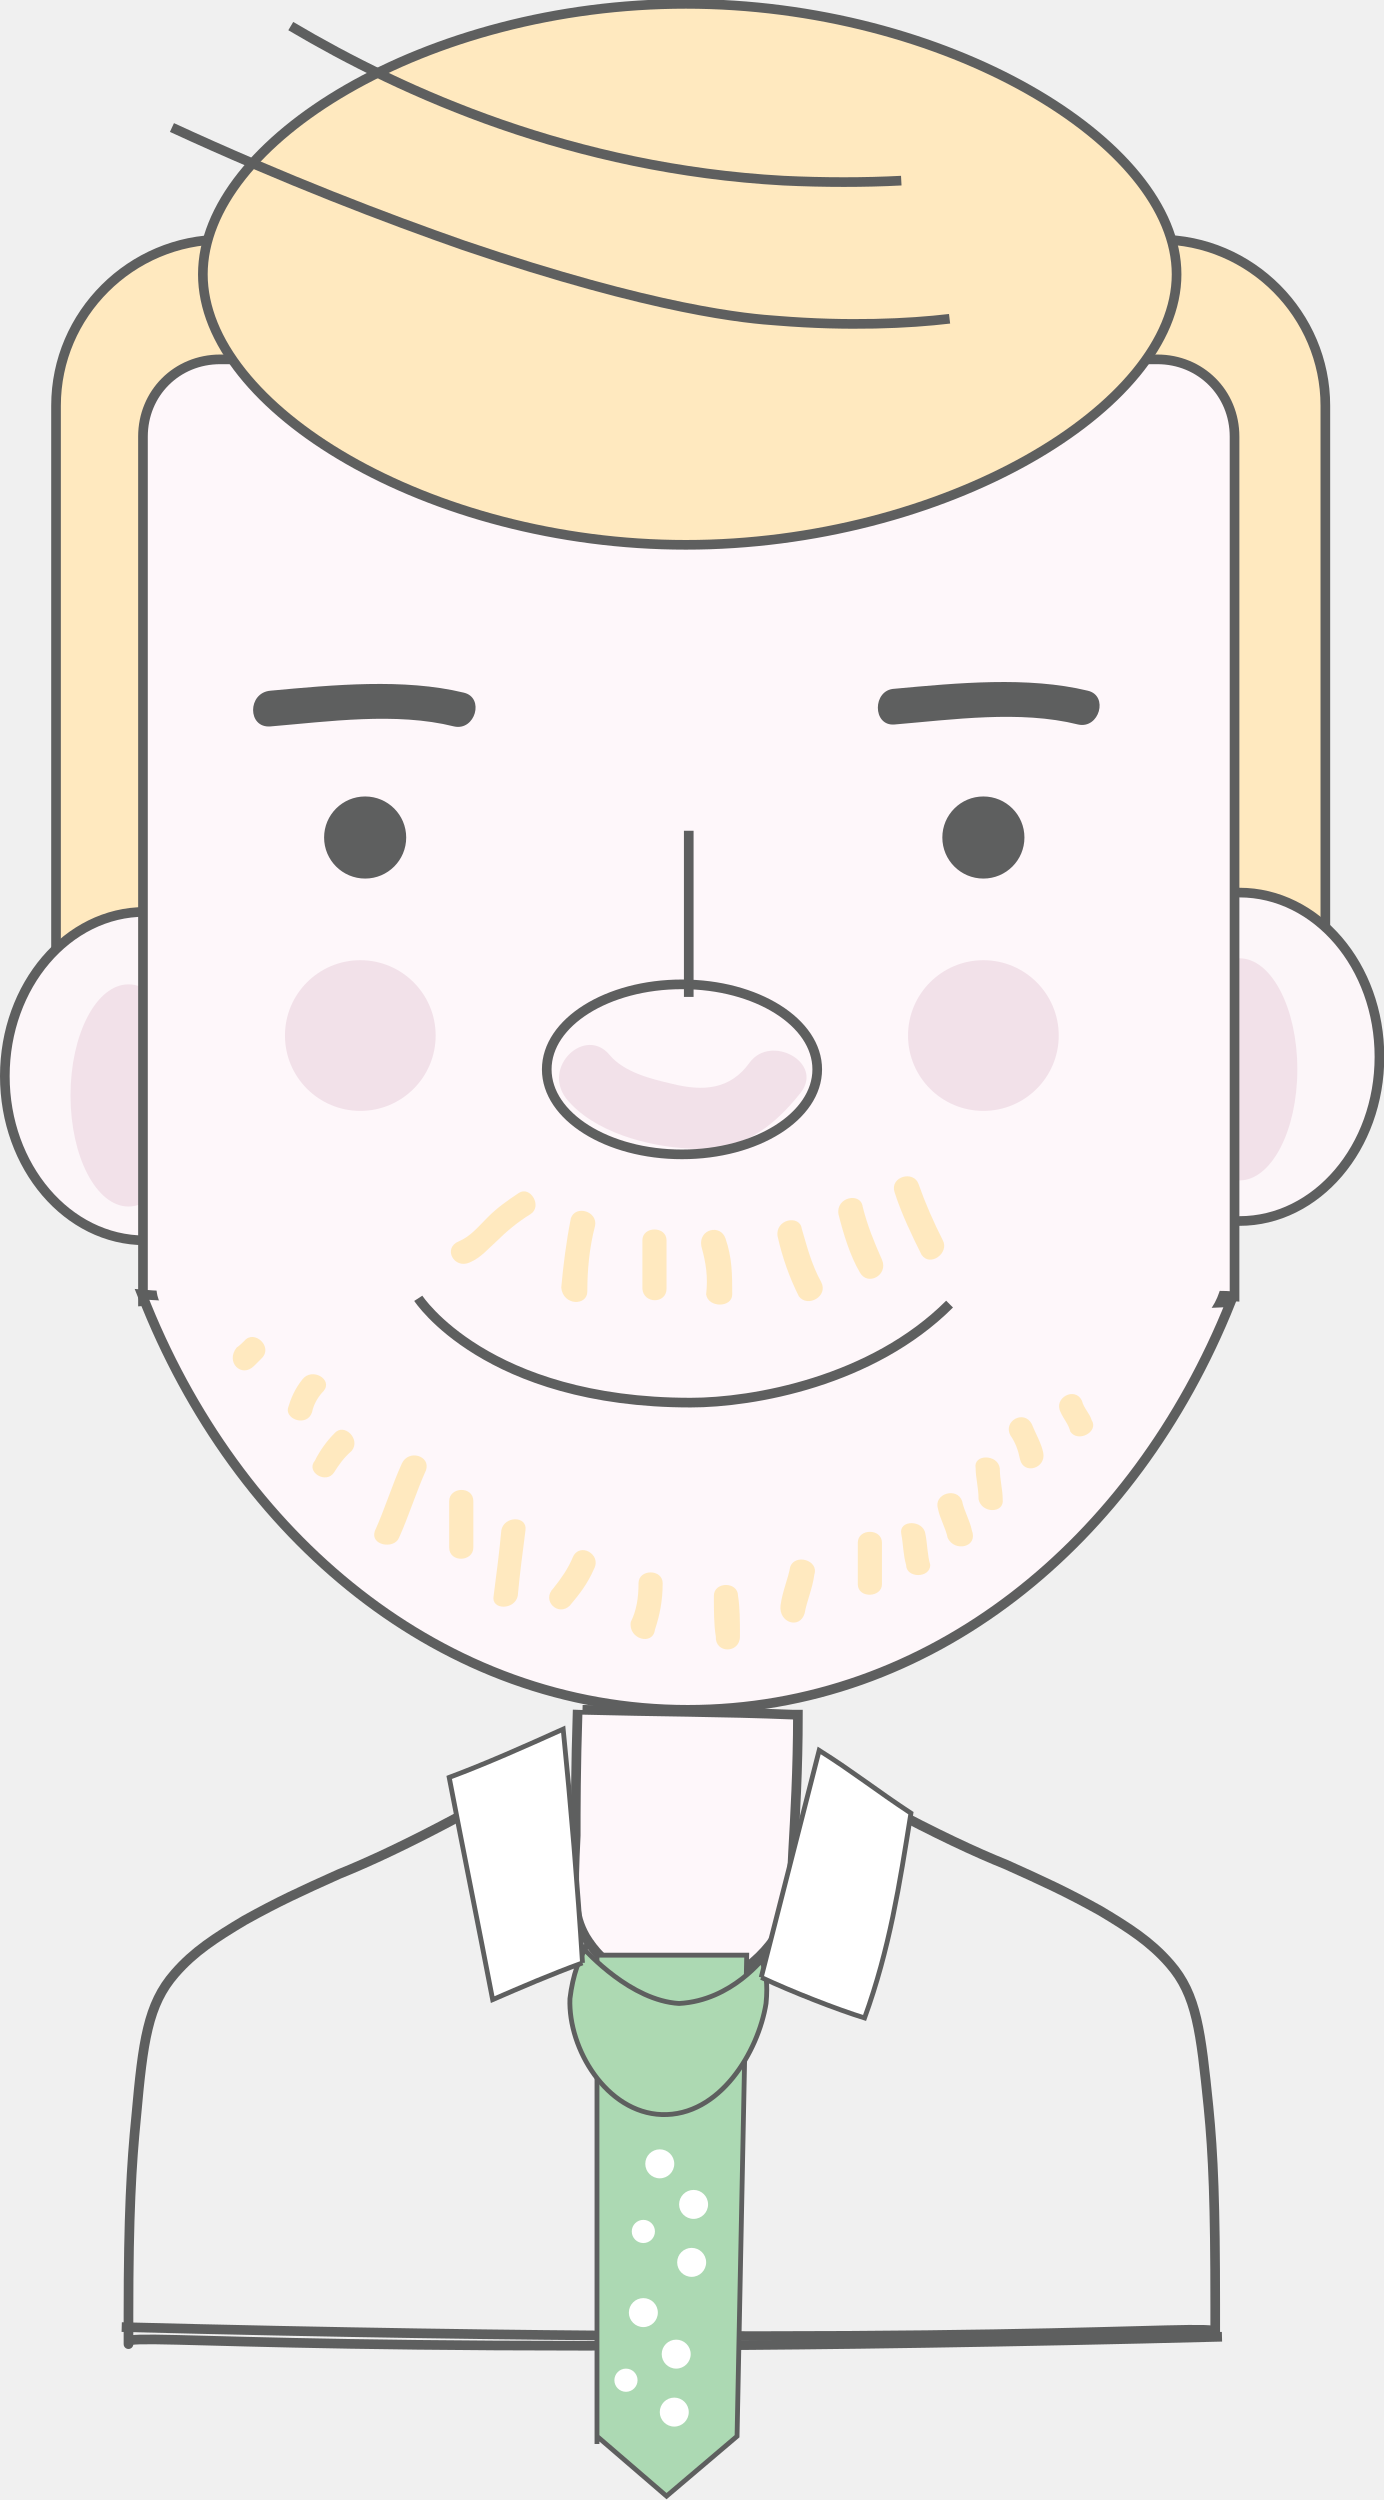
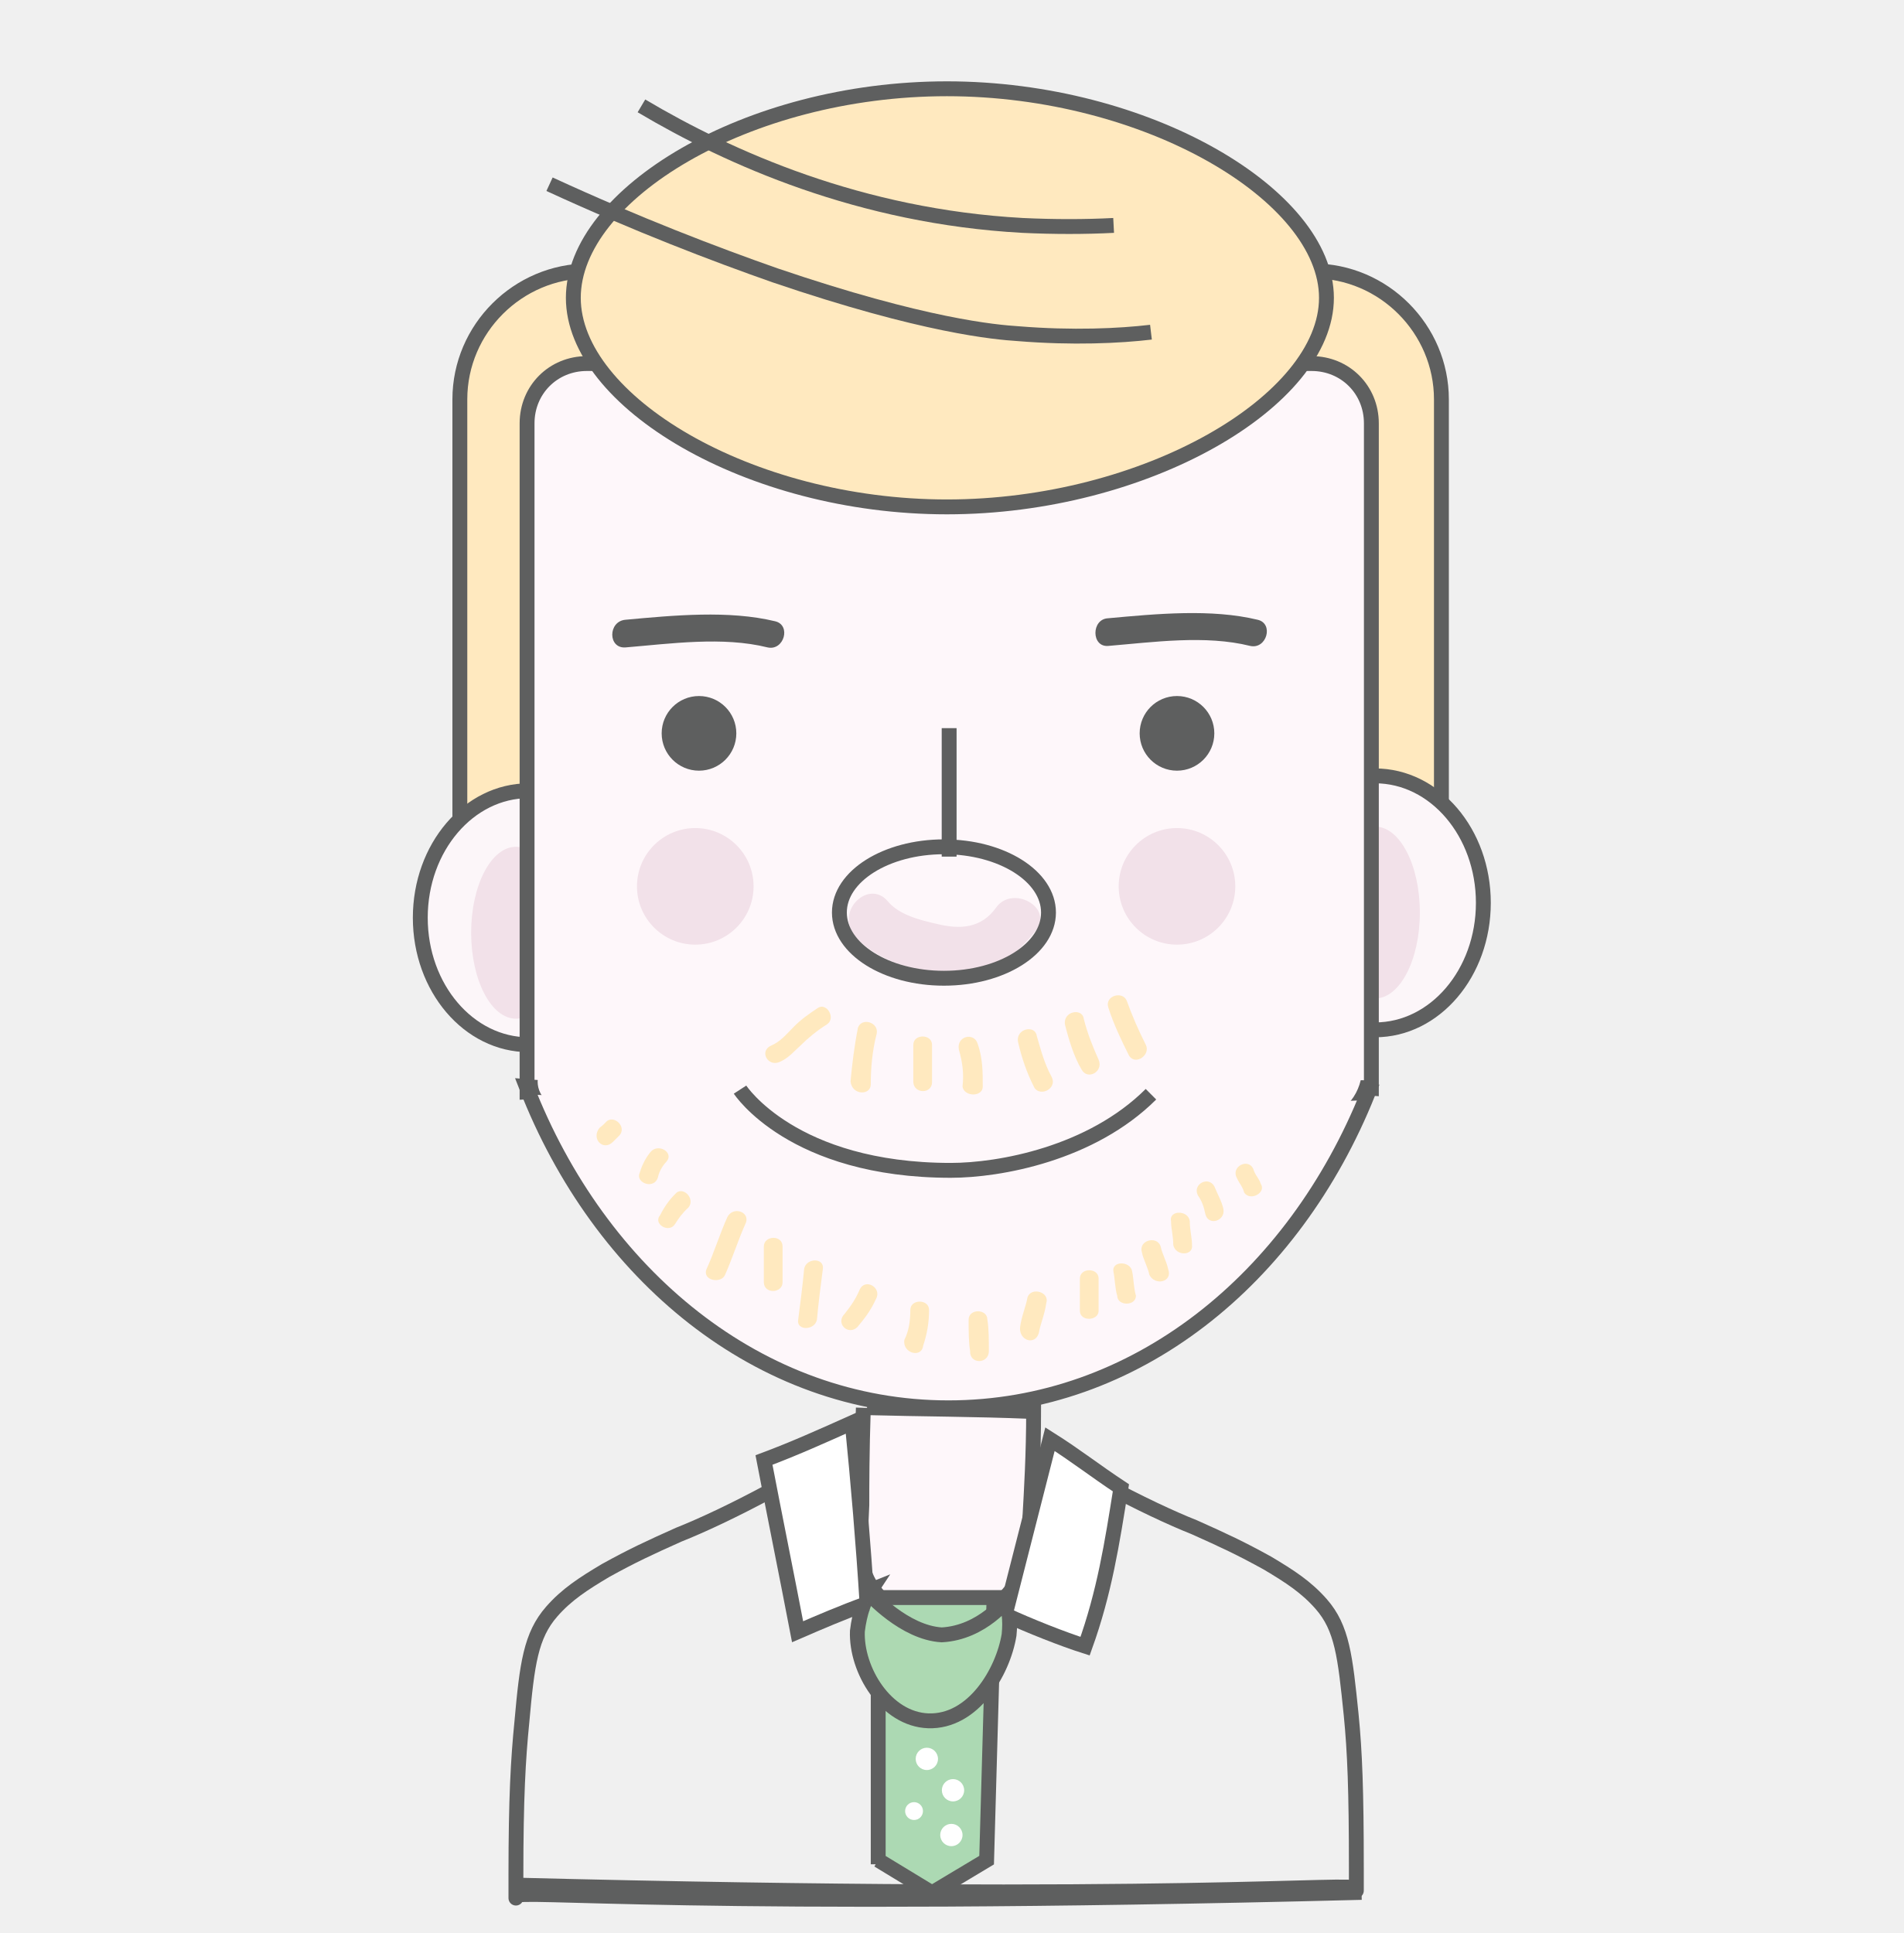
- <svg xmlns="http://www.w3.org/2000/svg" version="1.1" id="Layer_1" x="0px" y="0px" viewBox="568.2 520.8 143.2 258.8" enable-background="new 568.2 520.8 143.2 258.8" xml:space="preserve">
+ <svg xmlns="http://www.w3.org/2000/svg" version="1.1" id="Layer_1" x="0px" y="0px" viewBox="0 0 1280 1300" enable-background="new 0 0 1280 1300" xml:space="preserve">
  <g>
    <g>
      <g>
-         <path fill="#FEF7FA" stroke="#5E5F5F" stroke-miterlimit="10" d="M628,697.8c-0.2,6-0.2,10.5-0.2,13c-0.3,6.2-0.3,8.2,1,10.5     c1.8,3,5,5,8.8,5.5c5.5,0.5,9.8-3.2,11.5-6.5c0.7-1.5,1-3,1.2-7.8c0.2-3.5,0.5-8.5,0.5-14.2h-0.5c-7.2-0.3-14.5-0.3-21.8-0.5" />
+         <path fill="#FEF7FA" stroke="#5E5F5F" stroke-width="10" stroke-miterlimit="10" d="M580.5,946.8c-1,30.1-1,52.7-1,65.3     c-1.5,31.1-1.5,41.2,5,52.7c9,15.1,25.1,25.1,44.2,27.6c27.6,2.5,49.2-16.1,57.8-32.7c3.5-7.5,5-15.1,6-39.2     c1-17.6,2.5-42.7,2.5-71.3h-2.5c-36.2-1.5-72.8-1.5-109.5-2.5" />
        <g>
-           <path fill="#FFE9BF" stroke="#5E5F5F" stroke-miterlimit="10" d="M688.2,636.8h-97c-9.5,0-17.2-7.8-17.2-17.2v-56.8      c0-9.5,7.8-17.2,17.2-17.2h97c9.5,0,17.2,7.8,17.2,17.2v56.8C705.5,629,697.8,636.8,688.2,636.8z" />
-           <ellipse fill="#FCF6F9" stroke="#5E5F5F" stroke-miterlimit="10" cx="583.2" cy="632.2" rx="14.5" ry="17" />
-           <ellipse fill="#FCF6F9" stroke="#5E5F5F" stroke-miterlimit="10" cx="696.5" cy="630.2" rx="14.5" ry="17" />
-           <ellipse fill="#F2E1E9" cx="696.5" cy="631.5" rx="6" ry="11.5" />
-           <ellipse fill="#F2E1E9" cx="581.5" cy="634.2" rx="6" ry="11.5" />
+           <path fill="#FFE9BF" stroke="#5E5F5F" stroke-width="10" stroke-miterlimit="10" d="M882.9,640.4H395.6      c-47.7,0-86.4-39.2-86.4-86.4V268.6c0-47.7,39.2-86.4,86.4-86.4h487.2c47.7,0,86.4,39.2,86.4,86.4V554      C969.8,601.2,931.1,640.4,882.9,640.4z" />
+           <ellipse fill="#FCF6F9" stroke="#5E5F5F" stroke-width="10" stroke-miterlimit="10" cx="355.4" cy="617.2" rx="72.8" ry="85.4" />
+           <ellipse fill="#FCF6F9" stroke="#5E5F5F" stroke-width="10" stroke-miterlimit="10" cx="924.6" cy="607.2" rx="72.8" ry="85.4" />
+           <ellipse fill="#F2E1E9" cx="924.6" cy="613.7" rx="30.1" ry="57.8" />
+           <ellipse fill="#F2E1E9" cx="346.9" cy="627.3" rx="30.1" ry="57.8" />
          <g>
-             <path fill="#FEF7FA" stroke="#5E5F5F" stroke-miterlimit="10" d="M615.8,654.8c15.8-0.2,31.5,0.2,47.2,0.7       c8.8-0.5,17.5-0.5,26.2,0.3c2-0.8,4.5-1,6.8-0.8v-89c0-4.5-3.5-8-8-8h-97c-4.5,0-8,3.5-8,8v89.5       C594.2,654.8,605.2,655,615.8,654.8z" />
-             <path fill="#FEF7FA" stroke="#5E5F5F" stroke-miterlimit="10" d="M638.5,655.5c-12.8-0.5-26-1.5-38.8-1.2       c-5.5,0.3-11.2,1-16.8,0.5c9.8,25.2,31.2,43,56.5,43c25,0,46.2-17.2,56.2-42.2C676.8,656.5,657.5,656.2,638.5,655.5z" />
+             <path fill="#FEF7FA" stroke="#5E5F5F" stroke-width="10" stroke-miterlimit="10" d="M519.2,730.8c79.4-1,158.2,1,237.1,3.5       c44.2-2.5,87.9-2.5,131.6,1.5c10-4,22.6-5,34.2-4V284.7c0-22.6-17.6-40.2-40.2-40.2H394.6c-22.6,0-40.2,17.6-40.2,40.2v449.6       C410.7,730.8,465.9,731.8,519.2,730.8z" />
+             <path fill="#FEF7FA" stroke="#5E5F5F" stroke-width="10" stroke-miterlimit="10" d="M633.2,734.3c-64.3-2.5-130.6-7.5-194.9-6       c-27.6,1.5-56.3,5-84.4,2.5c49.2,126.6,156.7,216,283.8,216c125.6,0,232.1-86.4,282.3-212C825.6,739.3,728.7,737.8,633.2,734.3       z" />
          </g>
-           <path fill="#FFE9BF" stroke="#5E5F5F" stroke-miterlimit="10" d="M690,549.2c0,13.8-24.2,28-50.8,28s-50-14.2-50-28      s23.2-28,50-28S690,535.5,690,549.2z" />
+           <path fill="#FFE9BF" stroke="#5E5F5F" stroke-width="10" stroke-miterlimit="10" d="M891.9,200.3      c0,69.3-121.6,140.6-255.2,140.6s-251.2-71.3-251.2-140.6S502.1,59.7,636.7,59.7S891.9,131.5,891.9,200.3z" />
          <g>
            <g>
-               <path fill="#FEF7FA" d="M609.2,647c-2,2-14.2,0-17.2,0c-8,0-8,12.2,0,12.5c32,0.7,65,3,96.8-0.5c8-0.7,8-13.2,0-12.5        c-31.8,3.5-64.8,1-96.8,0.5c0,4.2,0,8.2,0,12.5c10.8,0,17.5,4.2,26-3.8C624,650.2,615.2,641.5,609.2,647L609.2,647z" />
+               <path fill="#FEF7FA" d="M486,691.6c-10,10-71.3,0-86.4,0c-40.2,0-40.2,61.3,0,62.8c160.7,3.5,326.5,15.1,486.2-2.5        c40.2-3.5,40.2-66.3,0-62.8c-159.7,17.6-325.5,5-486.2,2.5c0,21.1,0,41.2,0,62.8c54.3,0,87.9,21.1,130.6-19.1        C560.4,707.7,516.2,664,486,691.6L486,691.6z" />
            </g>
          </g>
          <g>
            <g>
-               <path fill="#FEF7FA" d="M591.5,652c-1,0-1.8,0-2.5-0.5c0,1.8,0,3.5,0,5.5c0,0,0.2,0,0.2-0.3c-0.5,0.3-1,0.3-1.5,0.5h0.2        c4,0,4-6.2,0-6.2c-0.8,0-1.5,0.2-2,0.5c-2,1.2-2,4,0,5.5c1.8,1.2,3.8,1.2,5.8,1.2C595.5,658.2,595.5,652,591.5,652L591.5,652z        " />
+               <path fill="#FEF7FA" d="M397.1,716.7c-5,0-9,0-12.6-2.5c0,9,0,17.6,0,27.6c0,0,1,0,1-1.5c-2.5,1.5-5,1.5-7.5,2.5h1        c20.1,0,20.1-31.1,0-31.1c-4,0-7.5,1-10,2.5c-10,6-10,20.1,0,27.6c9,6,19.1,6,29.1,6C417.2,747.8,417.2,716.7,397.1,716.7        L397.1,716.7z" />
            </g>
          </g>
        </g>
        <g>
          <g>
            <g>
-               <path fill="#FFE9BF" d="M594.5,662.2c0.2-0.2,0.5-0.5,0.8-0.8c1.2-1.2-0.8-3-1.8-1.8c-0.2,0.2-0.5,0.5-0.8,0.7        C591.5,661.8,593.2,663.5,594.5,662.2L594.5,662.2z" />
+               <path fill="#FFE9BF" d="M412.2,767.9c1-1,2.5-2.5,4-4c6-6-4-15.1-9-9c-1,1-2.5,2.5-4,3.5C397.1,765.9,405.7,774.5,412.2,767.9        L412.2,767.9z" />
            </g>
          </g>
          <g>
            <g>
-               <path fill="#FFE9BF" d="M600.5,667c0.2-1,0.8-1.8,1.2-2.2c1-1.2-1.2-2.5-2.2-1.2c-0.8,1-1.2,2-1.5,3        C597.8,667.8,600,668.5,600.5,667L600.5,667z" />
+               <path fill="#FFE9BF" d="M442.3,792.1c1-5,4-9,6-11.1c5-6-6-12.6-11.1-6c-4,5-6,10-7.5,15.1        C428.8,796.1,439.8,799.6,442.3,792.1L442.3,792.1z" />
            </g>
          </g>
          <g>
            <g>
-               <path fill="#FFE9BF" d="M602.8,673.2c0.5-0.8,1-1.5,1.8-2.2c1-1.2-0.8-3-1.8-1.8c-0.8,0.8-1.5,1.8-2,2.8        C599.8,673.2,602,674.5,602.8,673.2L602.8,673.2z" />
+               <path fill="#FFE9BF" d="M453.9,823.2c2.5-4,5-7.5,9-11.1c5-6-4-15.1-9-9c-4,4-7.5,9-10,14.1        C438.8,823.2,449.9,829.7,453.9,823.2L453.9,823.2z" />
            </g>
          </g>
          <g>
            <g>
-               <path fill="#FFE9BF" d="M609.5,680c1-2.2,1.8-4.8,2.8-7c0.5-1.5-1.8-2.2-2.5-0.7c-1,2.2-1.8,4.8-2.8,7        C606.5,680.8,609,681.2,609.5,680L609.5,680z" />
+               <path fill="#FFE9BF" d="M487.5,857.4c5-11.1,9-24.1,14.1-35.2c2.5-7.5-9-11.1-12.6-3.5c-5,11.1-9,24.1-14.1,35.2        C472.5,861.4,485,863.4,487.5,857.4L487.5,857.4z" />
            </g>
          </g>
          <g>
            <g>
-               <path fill="#FFE9BF" d="M617.2,681c0-1.5,0-3.2,0-4.8s-2.5-1.5-2.5,0s0,3.2,0,4.8S617.2,682.5,617.2,681L617.2,681z" />
+               <path fill="#FFE9BF" d="M526.2,862.4c0-7.5,0-16.1,0-24.1s-12.6-7.5-12.6,0s0,16.1,0,24.1        C513.7,870.4,526.2,869.9,526.2,862.4L526.2,862.4z" />
            </g>
          </g>
          <g>
            <g>
-               <path fill="#FFE9BF" d="M621.8,686c0.2-2.2,0.5-4.5,0.8-6.8c0.2-1.5-2.2-1.5-2.5,0c-0.2,2.2-0.5,4.5-0.8,6.8        C619,687.5,621.5,687.5,621.8,686L621.8,686z" />
+               <path fill="#FFE9BF" d="M549.3,887.5c1-11.1,2.5-22.6,4-34.2c1-7.5-11.1-7.5-12.6,0c-1,11.1-2.5,22.6-4,34.2        C535.3,895,547.8,895,549.3,887.5L549.3,887.5z" />
            </g>
          </g>
          <g>
            <g>
-               <path fill="#FFE9BF" d="M627.2,687c1-1.2,1.8-2.2,2.5-3.8c0.8-1.5-1.5-2.8-2.2-1.2c-0.5,1.2-1.2,2.2-2,3.2        C624.2,686.5,626,688.2,627.2,687L627.2,687z" />
+               <path fill="#FFE9BF" d="M576.5,892.5c5-6,9-11.1,12.6-19.1c4-7.5-7.5-14.1-11.1-6c-2.5,6-6,11.1-10,16.1        C561.4,890,570.4,898.5,576.5,892.5L576.5,892.5z" />
            </g>
          </g>
          <g>
            <g>
-               <path fill="#FFE9BF" d="M636,689.5c0.5-1.5,0.8-3,0.8-4.8c0-1.5-2.5-1.5-2.5,0s-0.2,2.8-0.8,4        C633.2,690.5,635.8,691.2,636,689.5L636,689.5z" />
+               <path fill="#FFE9BF" d="M620.7,905.1c2.5-7.5,4-15.1,4-24.1c0-7.5-12.6-7.5-12.6,0s-1,14.1-4,20.1        C606.6,910.1,619.7,913.6,620.7,905.1L620.7,905.1z" />
            </g>
          </g>
          <g>
            <g>
-               <path fill="#FFE9BF" d="M644.8,690.2c0-1.5,0-3-0.2-4.2c0-1.5-2.5-1.5-2.5,0s0,3,0.2,4.2C642.2,692,644.8,692,644.8,690.2        L644.8,690.2z" />
+               <path fill="#FFE9BF" d="M664.9,908.6c0-7.5,0-15.1-1-21.1c0-7.5-12.6-7.5-12.6,0c0,7.5,0,15.1,1,21.1        C651.8,917.6,664.9,917.6,664.9,908.6L664.9,908.6z" />
            </g>
          </g>
          <g>
            <g>
-               <path fill="#FFE9BF" d="M651.5,687.8c0.2-1.2,0.8-2.5,1-4c0.5-1.5-2-2.2-2.5-0.8c-0.2,1.2-0.8,2.5-1,4        C648.8,688.8,651,689.5,651.5,687.8L651.5,687.8z" />
+               <path fill="#FFE9BF" d="M698.5,896.5c1-6,4-12.6,5-20.1c2.5-7.5-10-11.1-12.6-4c-1,6-4,12.6-5,20.1        C685,901.6,696,905.1,698.5,896.5L698.5,896.5z" />
            </g>
          </g>
          <g>
            <g>
-               <path fill="#FFE9BF" d="M659.5,684.8c0-1.5,0-2.8,0-4.3c0-1.5-2.5-1.5-2.5,0c0,1.5,0,2.8,0,4.3S659.5,686.2,659.5,684.8        L659.5,684.8z" />
+               <path fill="#FFE9BF" d="M738.7,881.5c0-7.5,0-14.1,0-21.6c0-7.5-12.6-7.5-12.6,0c0,7.5,0,14.1,0,21.6S738.7,888.5,738.7,881.5        L738.7,881.5z" />
            </g>
          </g>
          <g>
            <g>
-               <path fill="#FFE9BF" d="M664.5,682.8c-0.3-1-0.3-2.2-0.5-3.2c-0.2-1.5-2.8-1.5-2.5,0c0.2,1,0.2,2.2,0.5,3.2        C662,684.2,664.5,684.2,664.5,682.8L664.5,682.8z" />
+               <path fill="#FFE9BF" d="M763.8,871.4c-1.5-5-1.5-11.1-2.5-16.1c-1-7.5-14.1-7.5-12.6,0c1,5,1,11.1,2.5,16.1        C751.3,878.5,763.8,878.5,763.8,871.4L763.8,871.4z" />
            </g>
          </g>
          <g>
            <g>
-               <path fill="#FFE9BF" d="M668.8,679.2c-0.2-1-0.8-2-1-3c-0.5-1.5-3-0.8-2.5,0.8c0.2,1,0.8,2,1,3        C667,681.5,669.5,681,668.8,679.2L668.8,679.2z" />
+               <path fill="#FFE9BF" d="M785.4,853.3c-1-5-4-10-5-15.1c-2.5-7.5-15.1-4-12.6,4c1,5,4,10,5,15.1        C776.4,864.9,788.9,862.4,785.4,853.3L785.4,853.3z" />
            </g>
          </g>
          <g>
            <g>
-               <path fill="#FFE9BF" d="M672,676c0-1-0.3-2-0.3-3.2c-0.2-1.5-2.8-1.5-2.5,0c0,1,0.3,2,0.3,3.2        C669.8,677.5,672.2,677.5,672,676L672,676z" />
+               <path fill="#FFE9BF" d="M801.5,837.3c0-5-1.5-10-1.5-16.1c-1-7.5-14.1-7.5-12.6,0c0,5,1.5,10,1.5,16.1        C790.4,844.8,802.5,844.8,801.5,837.3L801.5,837.3z" />
            </g>
          </g>
          <g>
            <g>
-               <path fill="#FFE9BF" d="M676.2,671.2c-0.2-1-0.8-2-1.2-3c-0.8-1.5-3-0.3-2.2,1.2c0.5,0.7,0.8,1.5,1,2.5        C674.2,673.5,676.5,672.8,676.2,671.2L676.2,671.2z" />
+               <path fill="#FFE9BF" d="M822.6,813.1c-1-5-4-10-6-15.1c-4-7.5-15.1-1.5-11.1,6c2.5,3.5,4,7.5,5,12.6        C812.5,824.7,824.1,821.2,822.6,813.1L822.6,813.1z" />
            </g>
          </g>
          <g>
            <g>
-               <path fill="#FFE9BF" d="M681.2,667.8c-0.2-0.7-0.8-1.2-1-2c-0.7-1.5-3-0.3-2.2,1.2c0.3,0.7,0.8,1.2,1,2        C679.8,670.2,682,669,681.2,667.8L681.2,667.8z" />
+               <path fill="#FFE9BF" d="M847.7,796.1c-1-3.5-4-6-5-10c-3.5-7.5-15.1-1.5-11.1,6c1.5,3.5,4,6,5,10        C840.7,808.1,851.7,802.1,847.7,796.1L847.7,796.1z" />
            </g>
          </g>
          <g>
            <g>
-               <path fill="#FFE9BF" d="M665.8,649.2c-1-2-1.8-3.8-2.5-5.8c-0.5-1.5-3-0.8-2.5,0.8c0.7,2.2,1.8,4.5,2.8,6.5        C664.5,652,666.5,650.5,665.8,649.2L665.8,649.2z" />
+               <path fill="#FFE9BF" d="M770.4,702.6c-5-10-9-19.1-12.6-29.1c-2.5-7.5-15.1-4-12.6,4c3.5,11.1,9,22.6,14.1,32.7        C763.8,716.7,773.9,709.2,770.4,702.6L770.4,702.6z" />
            </g>
          </g>
          <g>
            <g>
-               <path fill="#FFE9BF" d="M659.5,651.2c-0.8-1.8-1.5-3.5-2-5.5c-0.2-1.5-2.8-1-2.5,0.8c0.5,2,1.2,4.3,2.2,6        C658,654,660.2,652.8,659.5,651.2L659.5,651.2z" />
+               <path fill="#FFE9BF" d="M738.7,712.7c-4-9-7.5-17.6-10-27.6c-1-7.5-14.1-5-12.6,4c2.5,10,6,21.6,11.1,30.1        C731.2,726.8,742.2,720.7,738.7,712.7L738.7,712.7z" />
            </g>
          </g>
          <g>
            <g>
-               <path fill="#FFE9BF" d="M653.2,653.5c-1-1.8-1.5-3.8-2-5.5c-0.2-1.5-2.8-1-2.5,0.8c0.5,2.2,1.2,4.2,2.2,6.2        C651.8,656.2,654,655,653.2,653.5L653.2,653.5z" />
+               <path fill="#FFE9BF" d="M707.1,724.2c-5-9-7.5-19.1-10-27.6c-1-7.5-14.1-5-12.6,4c2.5,11.1,6,21.1,11.1,31.1        C700,737.8,711.1,731.8,707.1,724.2L707.1,724.2z" />
            </g>
          </g>
          <g>
            <g>
-               <path fill="#FFE9BF" d="M644,654.8c0-2,0-3.8-0.7-5.8c-0.5-1.5-2.8-1-2.5,0.8c0.5,1.8,0.7,3.2,0.5,5        C641.5,656.2,644,656.2,644,654.8L644,654.8z" />
+               <path fill="#FFE9BF" d="M660.8,730.8c0-10,0-19.1-3.5-29.1c-2.5-7.5-14.1-5-12.6,4c2.5,9,3.5,16.1,2.5,25.1        C648.3,737.8,660.8,737.8,660.8,730.8L660.8,730.8z" />
            </g>
          </g>
          <g>
            <g>
-               <path fill="#FFE9BF" d="M637.2,654.2c0-1.8,0-3.2,0-5c0-1.5-2.5-1.5-2.5,0c0,1.8,0,3.2,0,5        C634.8,655.8,637.2,655.8,637.2,654.2L637.2,654.2z" />
+               <path fill="#FFE9BF" d="M626.7,727.8c0-9,0-16.1,0-25.1c0-7.5-12.6-7.5-12.6,0c0,9,0,16.1,0,25.1        C614.6,735.8,626.7,735.8,626.7,727.8L626.7,727.8z" />
            </g>
          </g>
          <g>
            <g>
-               <path fill="#FFE9BF" d="M629,654.5c0-2.2,0.2-4.5,0.8-6.8c0.3-1.5-2-2.2-2.5-0.8c-0.5,2.5-0.8,5-1,7.2        C626.5,656,629,656,629,654.5L629,654.5z" />
+               <path fill="#FFE9BF" d="M585.5,729.3c0-11.1,1-22.6,4-34.2c1.5-7.5-10-11.1-12.6-4c-2.5,12.6-4,25.1-5,36.2        C572.9,736.8,585.5,736.8,585.5,729.3L585.5,729.3z" />
            </g>
          </g>
          <g>
            <g>
-               <path fill="#FFE9BF" d="M616.8,651.5c1.2-0.5,2-1.5,2.8-2.2c1-1,2.2-2,3.5-2.8s0-3-1.2-2.2c-1.2,0.8-2.2,1.5-3.2,2.5        c-1,1-1.8,2-3,2.5C614,650,615.2,652.2,616.8,651.5L616.8,651.5z" />
+               <path fill="#FFE9BF" d="M524.2,714.2c6-2.5,10-7.5,14.1-11.1c5-5,11.1-10,17.6-14.1c6.5-4,0-15.1-6-11.1        c-6,4-11.1,7.5-16.1,12.6c-5,5-9,10-15.1,12.6C510.2,706.7,516.2,717.7,524.2,714.2L524.2,714.2z" />
            </g>
          </g>
        </g>
-         <circle fill="#5E5F5F" stroke="#5E5F5F" stroke-width="0.5" stroke-miterlimit="10" cx="670" cy="607.5" r="4" />
-         <circle fill="#5E5F5F" stroke="#5E5F5F" stroke-width="0.5" stroke-miterlimit="10" cx="606" cy="607.5" r="4" />
+         <circle fill="#5E5F5F" stroke="#5E5F5F" stroke-width="10" stroke-miterlimit="10" cx="791.4" cy="493.2" r="20.1" />
+         <circle fill="#5E5F5F" stroke="#5E5F5F" stroke-width="10" stroke-miterlimit="10" cx="470" cy="493.2" r="20.1" />
        <g>
          <g>
-             <path fill="#5E5F5F" d="M596.2,596c6-0.5,13-1.5,19,0c2.2,0.5,3.2-3,1-3.5c-6.2-1.5-13.5-0.8-20-0.2       C593.8,592.5,593.8,596.2,596.2,596L596.2,596z" />
+             <path fill="#5E5F5F" d="M420.7,435.4c30.1-2.5,65.3-7.5,95.4,0c11.1,2.5,16.1-15.1,5-17.6c-31.1-7.5-67.8-4-100.5-1       C408.7,417.8,408.7,436.4,420.7,435.4L420.7,435.4z" />
          </g>
        </g>
        <g>
          <g>
-             <path fill="#5E5F5F" d="M660.8,595.8c6-0.5,13-1.5,19,0c2.2,0.5,3.2-3,1-3.5c-6.2-1.5-13.5-0.8-20-0.2       C658.5,592.2,658.5,596,660.8,595.8L660.8,595.8z" />
+             <path fill="#5E5F5F" d="M745.2,434.4c30.1-2.5,65.3-7.5,95.4,0c11.1,2.5,16.1-15.1,5-17.6c-31.1-7.5-67.8-4-100.5-1       C733.7,416.3,733.7,435.4,745.2,434.4L745.2,434.4z" />
          </g>
        </g>
-         <circle fill="#F2E1E9" cx="670" cy="628" r="7.8" />
-         <circle fill="#F2E1E9" cx="605.5" cy="628" r="7.8" />
+         <circle fill="#F2E1E9" cx="791.4" cy="596.1" r="39.2" />
+         <circle fill="#F2E1E9" cx="467.5" cy="596.1" r="39.2" />
        <g>
          <g>
-             <path fill="#F2E1E9" d="M645.8,630.8c-2,2.8-4.8,3-8,2.2c-2.2-0.5-5-1.2-6.5-3c-2.5-3-7,1.2-4.5,4.5c2.8,3.5,8.5,5,12.8,5.2       c5,0.5,8.5-2,11.5-5.8C653.5,630.8,648,627.8,645.8,630.8L645.8,630.8z" />
+             <path fill="#F2E1E9" d="M669.9,610.2c-10,14.1-24.1,15.1-40.2,11.1c-11.1-2.5-25.1-6-32.7-15.1c-12.6-15.1-35.2,6-22.6,22.6       c14.1,17.6,42.7,25.1,64.3,26.1c25.1,2.5,42.7-10,57.8-29.1C708.6,610.2,680.9,595.1,669.9,610.2L669.9,610.2z" />
          </g>
        </g>
-         <ellipse fill="none" stroke="#5E5F5F" stroke-miterlimit="10" cx="638.8" cy="631.5" rx="14" ry="8.8" />
-         <line fill="none" stroke="#5E5F5F" stroke-miterlimit="10" x1="639.5" y1="606.8" x2="639.5" y2="624" />
-         <path fill="none" stroke="#5E5F5F" stroke-miterlimit="10" d="M611.5,655.2c0,0,7,10.8,28.2,10.8c6.5,0,18.8-2.2,26.8-10.2" />
-         <path fill="none" stroke="#5E5F5F" stroke-miterlimit="10" d="M666.5,553.8c-4.2,0.5-10.5,0.8-17.8,0.2c-3-0.2-12.5-1-32.5-7.8     c-8-2.8-18.5-6.8-30.2-12.2" />
-         <path fill="none" stroke="#5E5F5F" stroke-miterlimit="10" d="M661.5,539.5c-3.8,0.2-8,0.2-12.2,0c-21.7-1.2-39.2-9-51-16" />
+         <ellipse fill="none" stroke="#5E5F5F" stroke-width="10" stroke-miterlimit="10" cx="634.7" cy="613.7" rx="70.3" ry="44.2" />
+         <line fill="none" stroke="#5E5F5F" stroke-width="10" stroke-miterlimit="10" x1="638.2" y1="489.7" x2="638.2" y2="576.1" />
+         <path fill="none" stroke="#5E5F5F" stroke-width="10" stroke-miterlimit="10" d="M497.6,732.8c0,0,35.2,54.3,141.7,54.3     c32.7,0,94.4-11.1,134.6-51.2" />
+         <path fill="none" stroke="#5E5F5F" stroke-width="10" stroke-miterlimit="10" d="M773.9,223.4c-21.1,2.5-52.7,4-89.4,1     c-15.1-1-62.8-5-163.3-39.2c-40.2-14.1-92.9-34.2-151.7-61.3" />
+         <path fill="none" stroke="#5E5F5F" stroke-width="10" stroke-miterlimit="10" d="M748.8,151.6c-19.1,1-40.2,1-61.3,0     c-109-6-196.9-45.2-256.2-80.4" />
      </g>
      <g>
-         <path fill="none" stroke="#5E5F5F" stroke-miterlimit="10" d="M659.8,707.8c5.2,2.8,9.5,4.8,12.5,6c4,1.8,6.2,2.8,9.8,4.8     c3,1.8,5.2,3.2,7.2,5.5c2.8,3.2,3.2,7,4,14.8c0.5,5,0.7,10.2,0.7,20.5c0,1.8,0,3.8,0,2.8c0-1-23.5,1.8-113.2-0.5" />
-         <path fill="none" stroke="#5E5F5F" stroke-miterlimit="10" d="M615.8,708.8c-5.2,2.8-9.5,4.8-12.5,6c-4,1.8-6.2,2.8-9.8,4.8     c-3,1.8-5.2,3.2-7.2,5.5c-2.8,3.2-3.3,7-4,14.8c-0.5,5-0.8,10.2-0.8,20.5c0,1.8,0,3.8,0,2.8c0-1,23.5,1.8,113.2-0.5" />
+         <path fill="none" stroke="#5E5F5F" stroke-width="10" stroke-miterlimit="10" d="M740.2,997c26.1,14.1,47.7,24.1,62.8,30.1     c20.1,9,31.1,14.1,49.2,24.1c15.1,9,26.1,16.1,36.2,27.6c14.1,16.1,16.1,35.2,20.1,74.3c2.5,25.1,3.5,51.2,3.5,103     c0,9,0,19.1,0,14.1s-118,9-568.6-2.5" />
+         <path fill="none" stroke="#5E5F5F" stroke-width="10" stroke-miterlimit="10" d="M519.2,1002c-26.1,14.1-47.7,24.1-62.8,30.1     c-20.1,9-31.1,14.1-49.2,24.1c-15.1,9-26.1,16.1-36.2,27.6c-14.1,16.1-16.6,35.2-20.1,74.3c-2.5,25.1-4,51.2-4,103     c0,9,0,19.1,0,14.1s118,9,568.6-2.5" />
      </g>
-       <polyline fill="#ACD9B3" stroke="#5E5F5F" stroke-width="0.5" stroke-miterlimit="10" points="630,773 637.2,779.2 637.2,779.2     644.5,773 644.5,773 645.5,723.2 630,723.2 630,773.8   " />
+       <polyline fill="#ACD9B3" stroke="#5E5F5F" stroke-width="10" stroke-miterlimit="10" points="590.5,1251 626.7,1273 626.7,1273     663.4,1251 663.4,1251 668.4,1074.4 590.5,1074.4 590.5,1253.8   " />
      <g>
-         <circle fill="#FFFFFF" cx="634.8" cy="760.2" r="1.5" />
-         <circle fill="#FFFFFF" cx="638" cy="770.5" r="1.5" />
-         <circle fill="#FFFFFF" cx="638.2" cy="764.5" r="1.5" />
-         <circle fill="#FFFFFF" cx="633" cy="767.2" r="1.2" />
+         <circle fill="#FFFFFF" cx="623.2" cy="1182.9" r="7.5" />
+         <circle fill="#FFFFFF" cx="639.7" cy="1234.1" r="7.5" />
+         <circle fill="#FFFFFF" cx="640.8" cy="1204" r="7.5" />
+         <circle fill="#FFFFFF" cx="614.6" cy="1218" r="6" />
      </g>
-       <g>
-         <circle fill="#FFFFFF" cx="636.5" cy="744.8" r="1.5" />
-         <circle fill="#FFFFFF" cx="639.8" cy="755" r="1.5" />
-         <circle fill="#FFFFFF" cx="640" cy="749" r="1.5" />
-         <circle fill="#FFFFFF" cx="634.8" cy="751.8" r="1.2" />
-       </g>
-       <path fill="#ADD9B2" stroke="#5E5F5F" stroke-width="0.5" stroke-miterlimit="10" d="M647.5,723.2c-0.2,0.2-3.5,4.7-9,5    c-5-0.3-9.5-5.3-10-5.8l0.5-0.2c-0.8,1.2-1.5,3-1.8,5.5c-0.2,5.2,3.8,11.8,9.5,12c6,0.2,10-6.5,10.8-11.5c0.2-2,0-3.5-0.5-4.5" />
+       <path fill="#ADD9B2" stroke="#5E5F5F" stroke-width="10" stroke-miterlimit="10" d="M678.4,1074.4c-1,1-17.6,23.6-45.2,25.1    c-25.1-1.5-47.7-26.6-50.2-29.1l2.5-1c-4,6-7.5,15.1-9,27.6c-1,26.1,19.1,59.3,47.7,60.3c30.1,1,50.2-32.7,54.3-57.8    c1-10,0-17.6-2.5-22.6" />
    </g>
-     <path fill="#FFFFFF" stroke="#5E5F5F" stroke-width="0.5" stroke-miterlimit="10" d="M647,725.5c2-7.8,4-15.7,6-23.5l0,0   c3.5,2.2,6,4.2,9.5,6.5c-1.2,7.5-2.2,14-4.8,21.2l0,0C654.8,728.8,650.2,727,647,725.5" />
-     <path fill="#FFFFFF" stroke="#5E5F5F" stroke-width="0.5" stroke-miterlimit="10" d="M628.5,724c-0.5-8-1.2-16.2-2-24.2l0,0   c-4,1.8-7.8,3.5-11.8,5c1.5,7.8,3,15.2,4.5,23l0,0C622.2,726.5,625.2,725.2,628.5,724" />
+     <path fill="#FFFFFF" stroke="#5E5F5F" stroke-width="10" stroke-miterlimit="10" d="M675.9,1085.9c10-39.2,20.1-78.9,30.1-118l0,0   c17.6,11.1,30.1,21.1,47.7,32.7c-6,37.7-11.1,70.3-24.1,106.5l0,0C715.1,1102.5,692,1093.4,675.9,1085.9" />
+     <path fill="#FFFFFF" stroke="#5E5F5F" stroke-width="10" stroke-miterlimit="10" d="M583,1078.4c-2.5-40.2-6-81.4-10-121.6l0,0   c-20.1,9-39.2,17.6-59.3,25.1c7.5,39.2,15.1,76.4,22.6,115.5l0,0C551.3,1090.9,566.4,1084.4,583,1078.4" />
  </g>
</svg>
